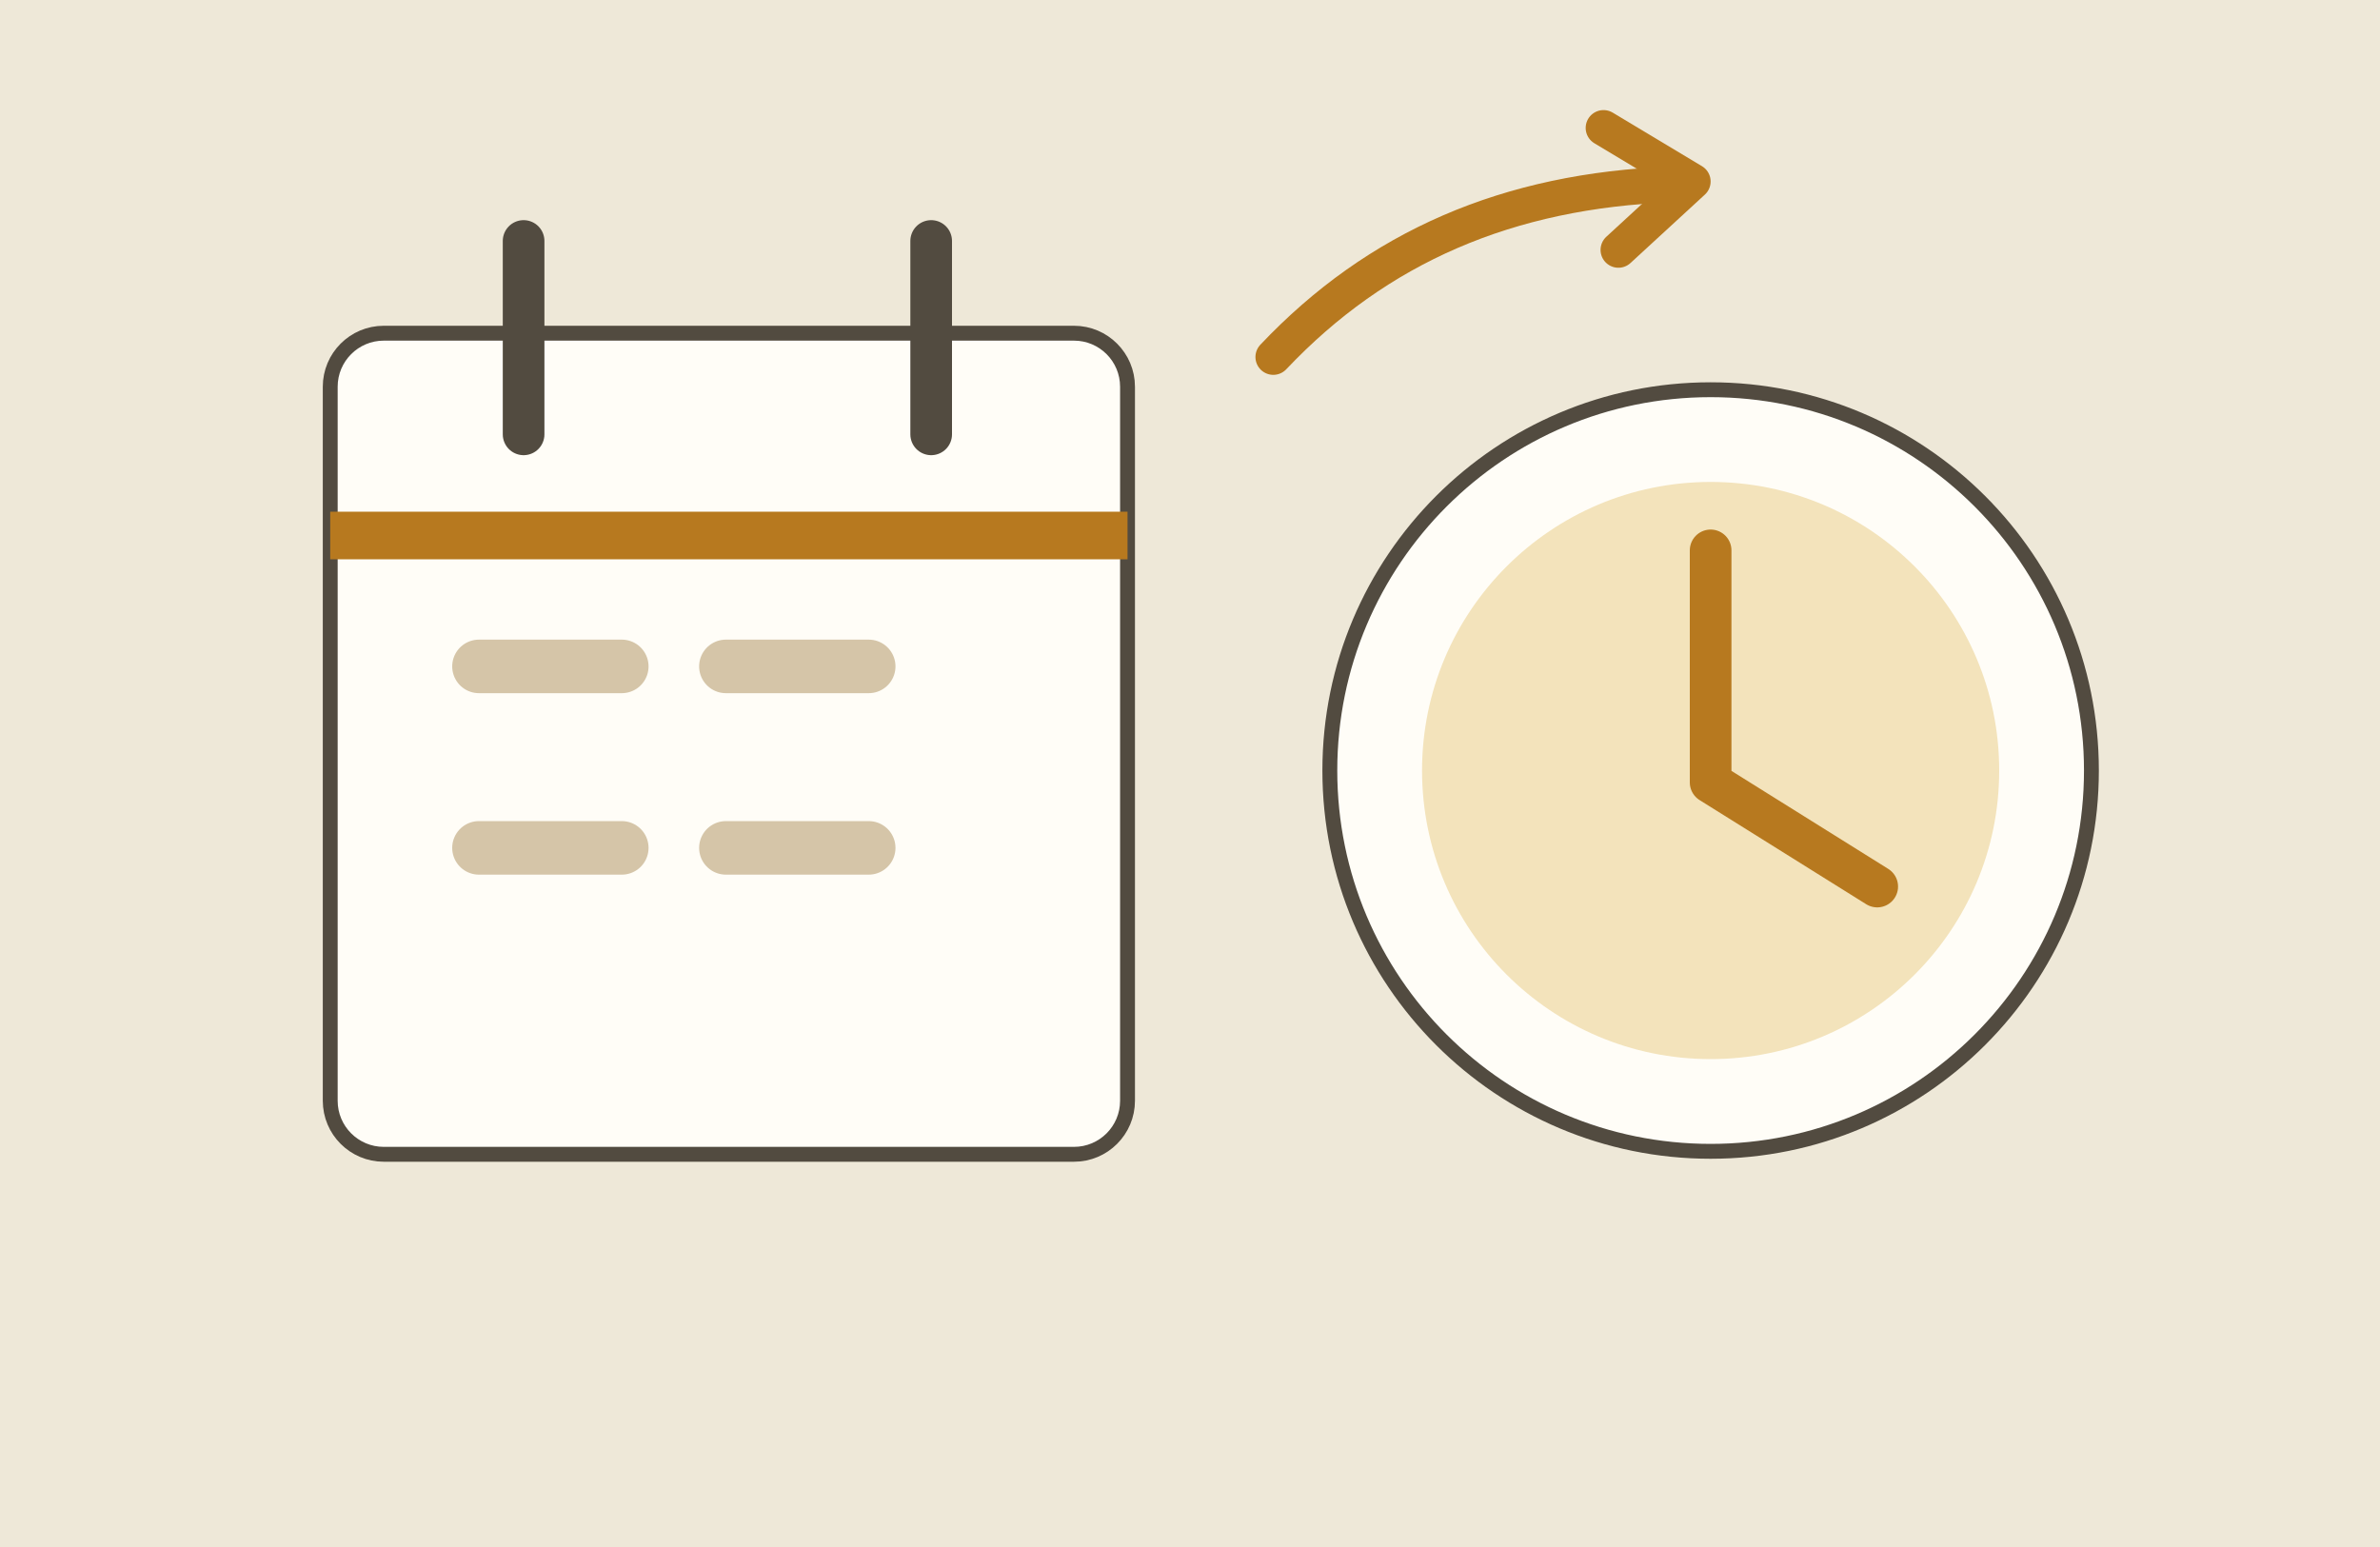
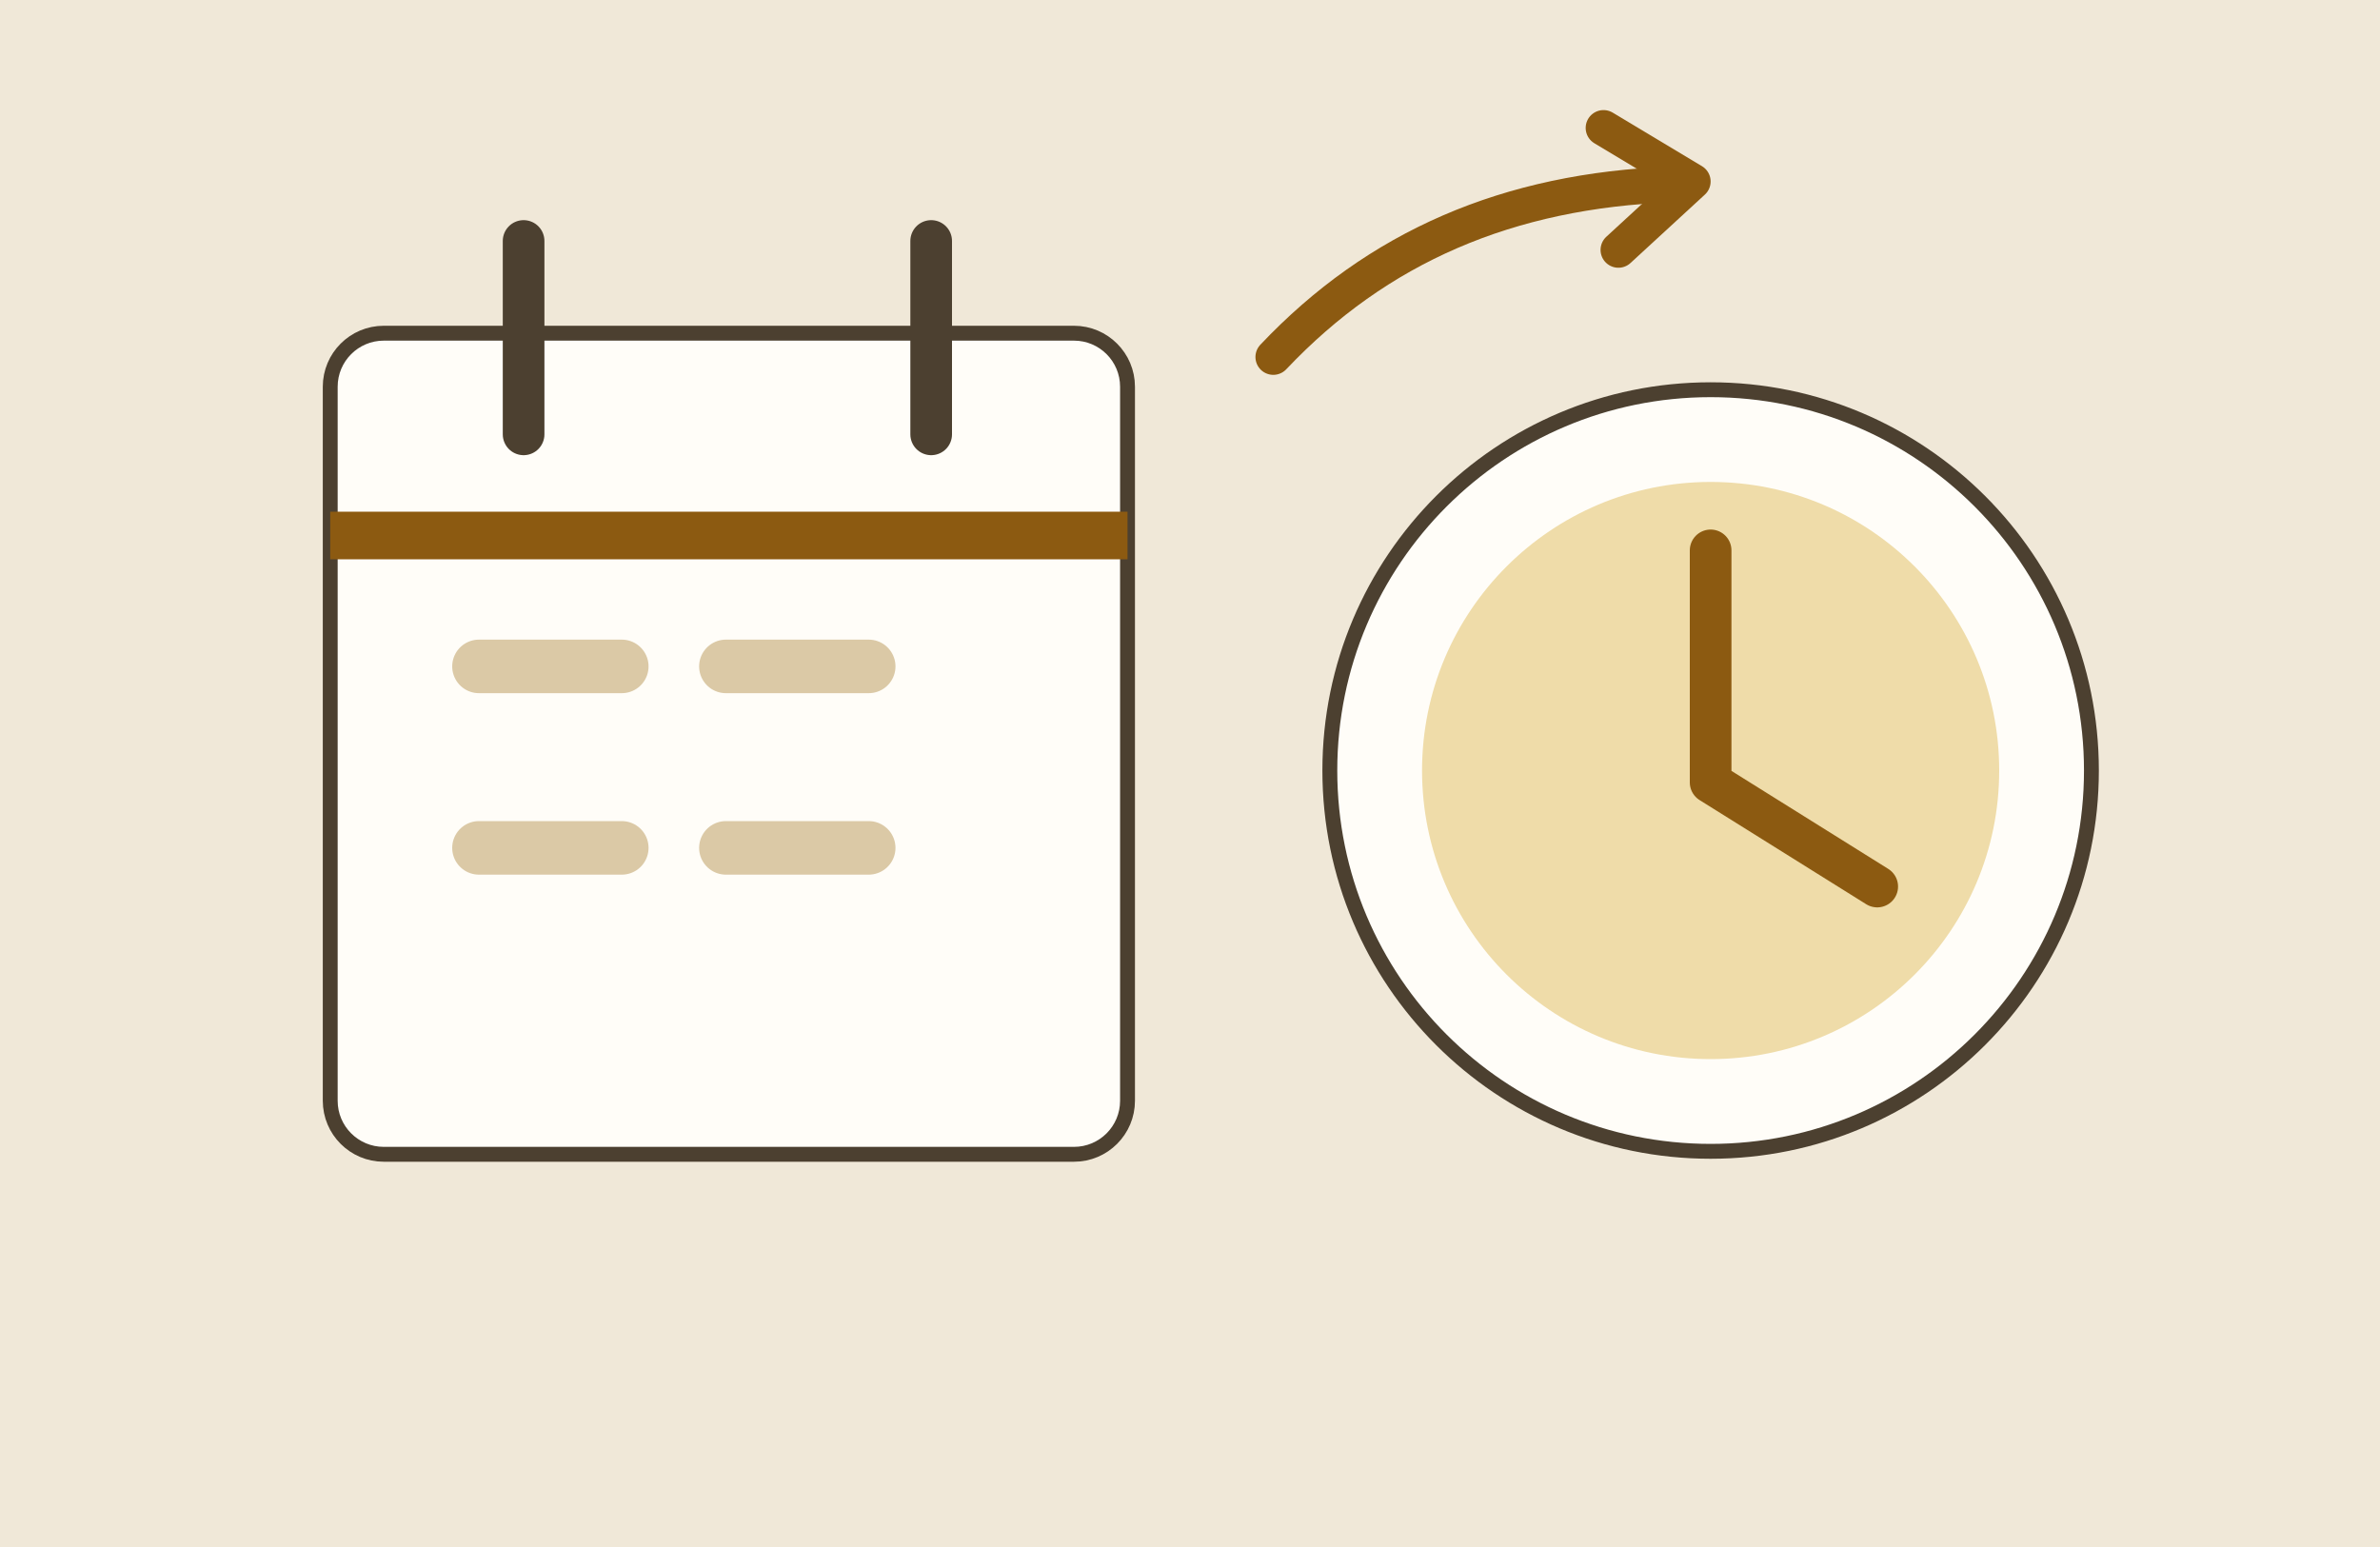
<svg xmlns="http://www.w3.org/2000/svg" viewBox="0 0 800 520" role="img" aria-labelledby="title">
-   <rect width="800" height="520" fill="#eee8d8" />
-   <rect x="111" y="112" width="268" height="276" rx="18" fill="#fffdf7" stroke="#524b40" stroke-width="5" />
-   <path d="M111 180h268" stroke="#b7791f" stroke-width="16" />
-   <path d="M161 224h48M244 224h48M161 285h48M244 285h48" stroke="#d5c5a8" stroke-width="18" stroke-linecap="round" />
-   <path d="M176 81v65M313 81v65" stroke="#524b40" stroke-width="14" stroke-linecap="round" />
-   <circle cx="575" cy="259" r="128" fill="#fffdf7" stroke="#524b40" stroke-width="5" />
-   <circle cx="575" cy="259" r="97" fill="#f3e3bb" />
-   <path d="M575 185v78l56 35" fill="none" stroke="#b7791f" stroke-width="14" stroke-linecap="round" stroke-linejoin="round" />
-   <path d="M428 120c35-37 79-56 134-58" fill="none" stroke="#b7791f" stroke-width="12" stroke-linecap="round" />
-   <path d="m539 43 30 18-25 23" fill="none" stroke="#b7791f" stroke-width="12" stroke-linecap="round" stroke-linejoin="round" />
+   <rect width="800" height="520" fill="#F0E8D8" />
+   <rect x="111" y="112" width="268" height="276" rx="18" fill="#FFFDF8" stroke="#4C4030" stroke-width="5" />
+   <path d="M111 180h268" stroke="#8C5A11" stroke-width="16" />
+   <path d="M161 224h48M244 224h48M161 285h48M244 285h48" stroke="#DBC9A6" stroke-width="18" stroke-linecap="round" />
+   <path d="M176 81v65M313 81v65" stroke="#4C4030" stroke-width="14" stroke-linecap="round" />
+   <circle cx="575" cy="259" r="128" fill="#FFFDF8" stroke="#4C4030" stroke-width="5" />
+   <circle cx="575" cy="259" r="97" fill="#EFDCA9" />
+   <path d="M575 185v78l56 35" fill="none" stroke="#8C5A11" stroke-width="14" stroke-linecap="round" stroke-linejoin="round" />
+   <path d="M428 120c35-37 79-56 134-58" fill="none" stroke="#8C5A11" stroke-width="12" stroke-linecap="round" />
+   <path d="m539 43 30 18-25 23" fill="none" stroke="#8C5A11" stroke-width="12" stroke-linecap="round" stroke-linejoin="round" />
</svg>
